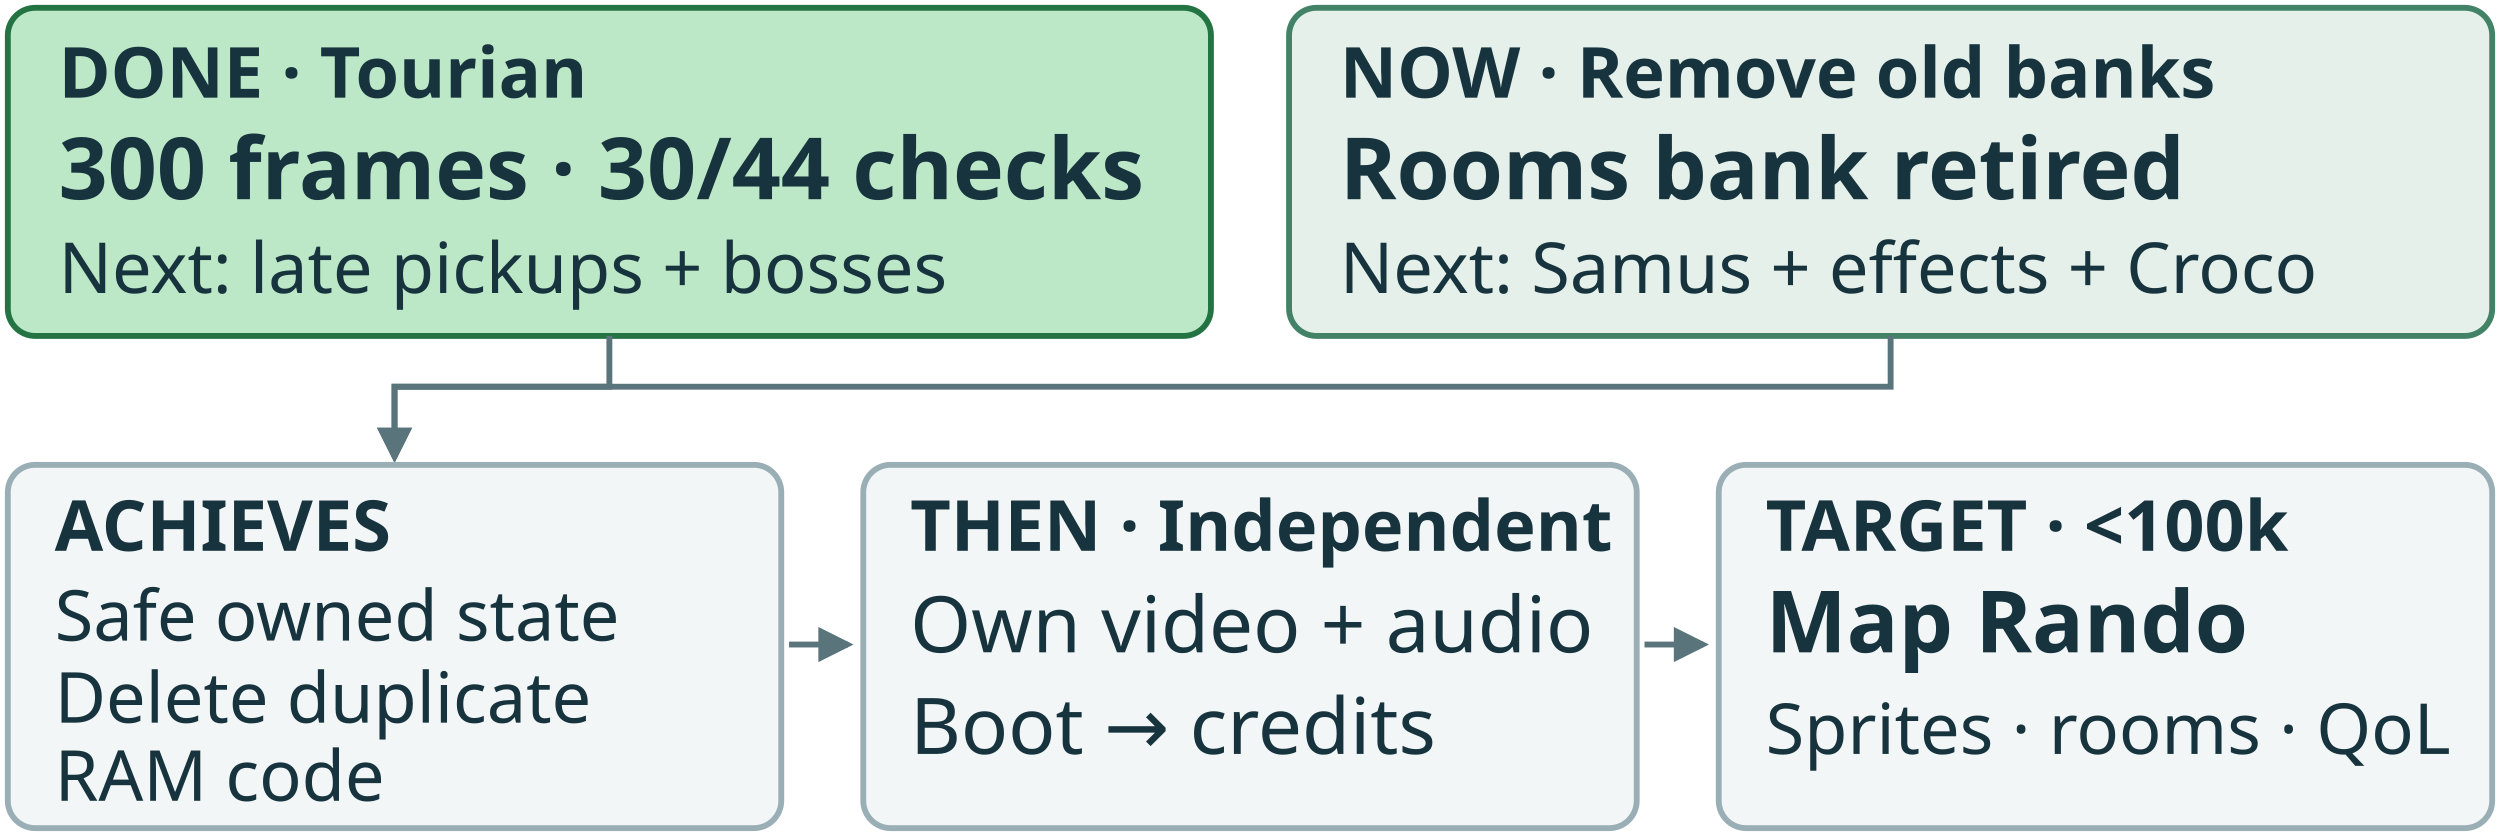
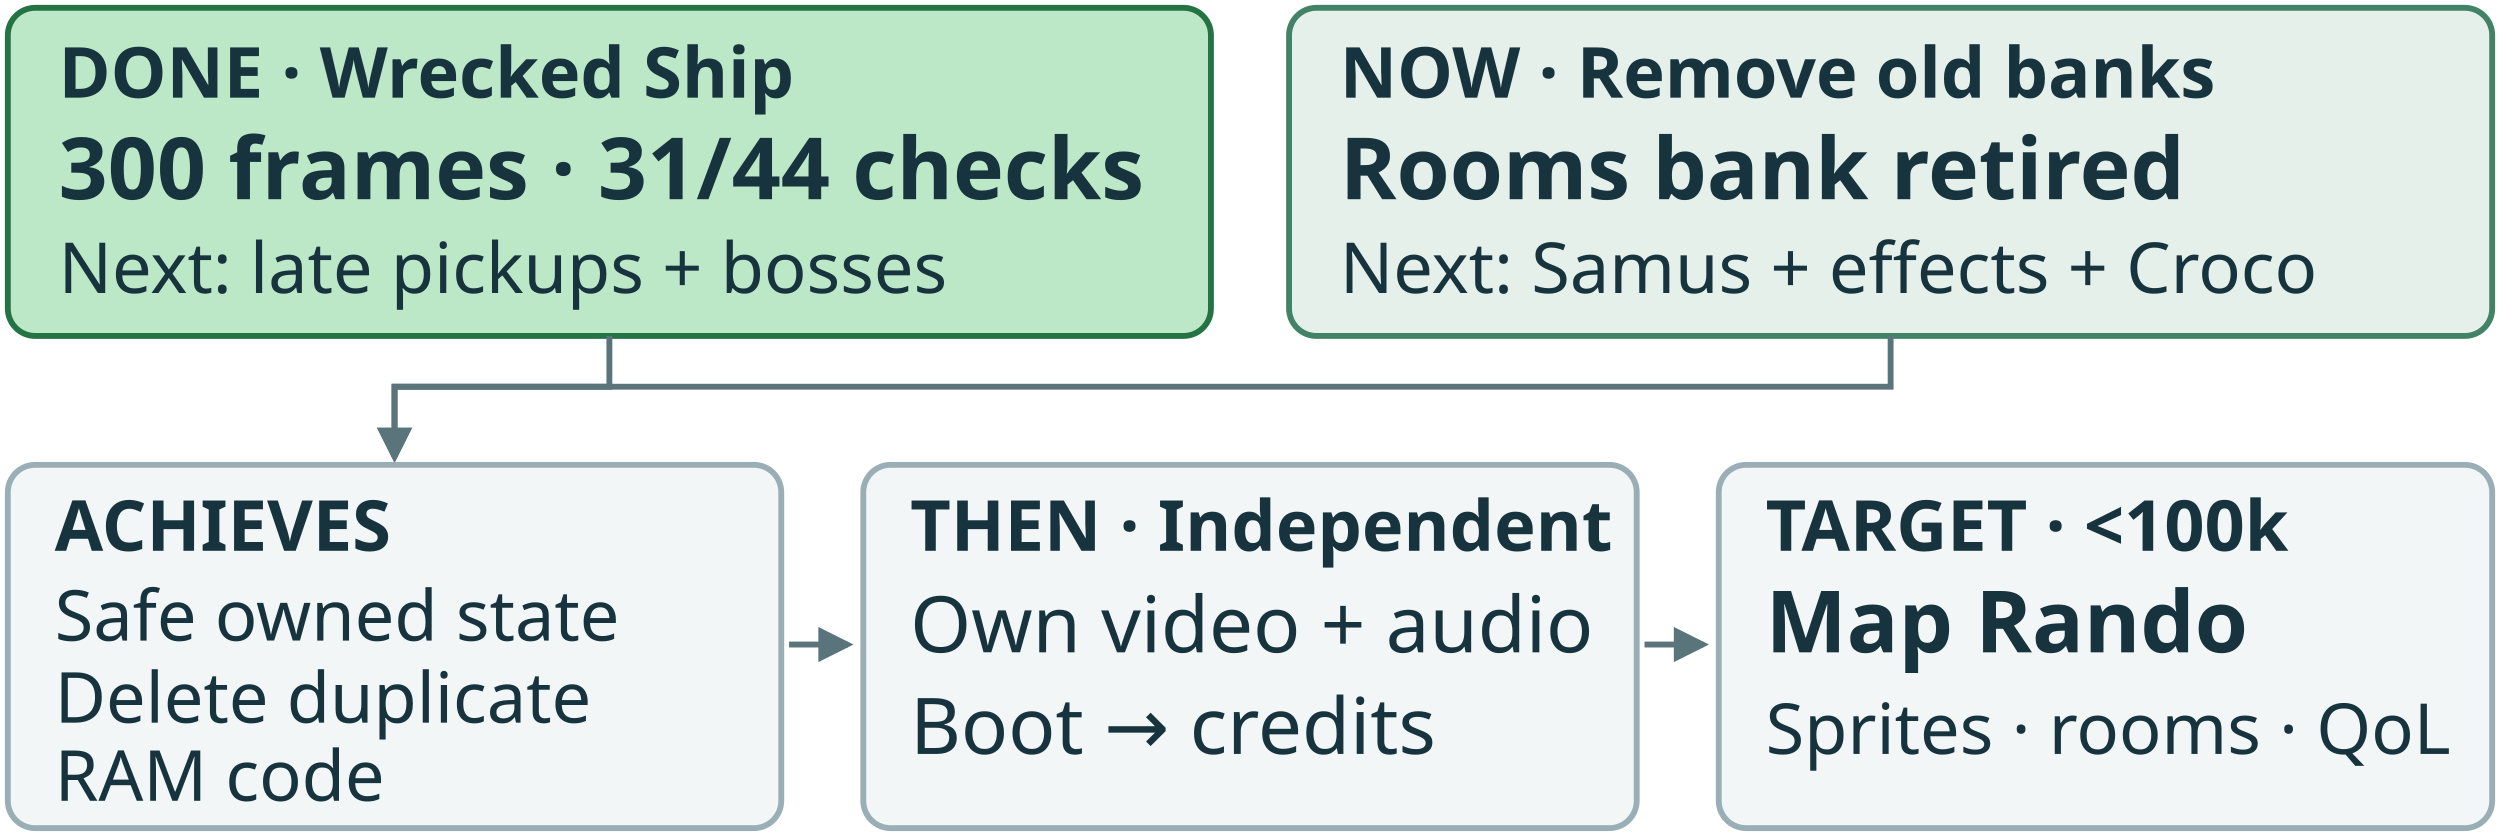
<svg xmlns="http://www.w3.org/2000/svg" width="640" height="214" viewBox="0 0 640 214" role="img" aria-labelledby="title description">
  <defs>
    <marker id="arrow" markerWidth="6" markerHeight="6" refX="5" refY="3" orient="auto">
      <path d="M0 0L6 3L0 6" fill="#59747b" />
    </marker>
  </defs>
  <style>text{font-family:system-ui,Segoe UI,sans-serif;fill:#17343e} .tag{font-size:18px;font-weight:650}.name{font-size:22px;font-weight:650}.note{font-size:20px}.small{font-size:18px}.now{fill:#e4f0e9;stroke:#428266}.done{fill:#bde8c7;stroke:#237343}.later{fill:#f3f6f7;stroke:#9aafb5}rect{stroke-width:1.5}path.link{fill:none;stroke:#59747b;stroke-width:1.5;marker-end:url(#arrow)}</style>
  <g aria-label="Done: room-seed replay; next: late coverage">
    <rect class="done" x="2" y="2" width="308" height="84" rx="7" />
-     <text x="15" y="25" class="tag">DONE · Tourian</text>
-     <text x="15" y="51" class="name">300 frames · 30/44 checks</text>
+     <text x="15" y="25" class="tag">DONE · Wrecked Ship</text>
+     <text x="15" y="51" class="name">300 frames · 31/44 checks</text>
    <text x="15" y="75" class="small">Next: late pickups + bosses</text>
  </g>
  <g aria-label="Now: three parallel bank retirement lanes">
    <rect class="now" x="330" y="2" width="308" height="84" rx="7" />
    <text x="343" y="25" class="tag">NOW · Remove old banks</text>
    <text x="343" y="51" class="name">Rooms bank retired</text>
    <text x="343" y="75" class="small">Next: Samus + effects + Croco</text>
  </g>
  <path class="link" d="M156 86V99H101V117" />
  <path class="link" d="M484 86V99H101V117" />
  <g aria-label="Achieves: safe owned state with duplicate RAM code deleted">
    <rect class="later" x="2" y="119" width="198" height="93" rx="7" />
    <text x="14" y="141" class="tag">ACHIEVES</text>
    <text x="14" y="164" class="small">Safe owned state</text>
    <text x="14" y="185" class="small">Delete duplicate</text>
    <text x="14" y="205" class="small">RAM code</text>
  </g>
  <path class="link" d="M202 165H217" />
  <g aria-label="Then: independent engine">
    <rect class="later" x="221" y="119" width="198" height="93" rx="7" />
    <text x="233" y="141" class="tag">THEN · Independent</text>
    <text x="233" y="167" class="note">Own video + audio</text>
    <text x="233" y="193" class="note">Boot → credits</text>
  </g>
  <path class="link" d="M421 165H436" />
  <g aria-label="Target: Map Rando engine">
    <rect class="later" x="440" y="119" width="198" height="93" rx="7" />
    <text x="452" y="141" class="tag">TARGET · &lt;100k</text>
    <text x="452" y="167" class="name">Map Rando</text>
    <text x="452" y="193" class="small">Sprites · rooms · QoL</text>
  </g>
</svg>
